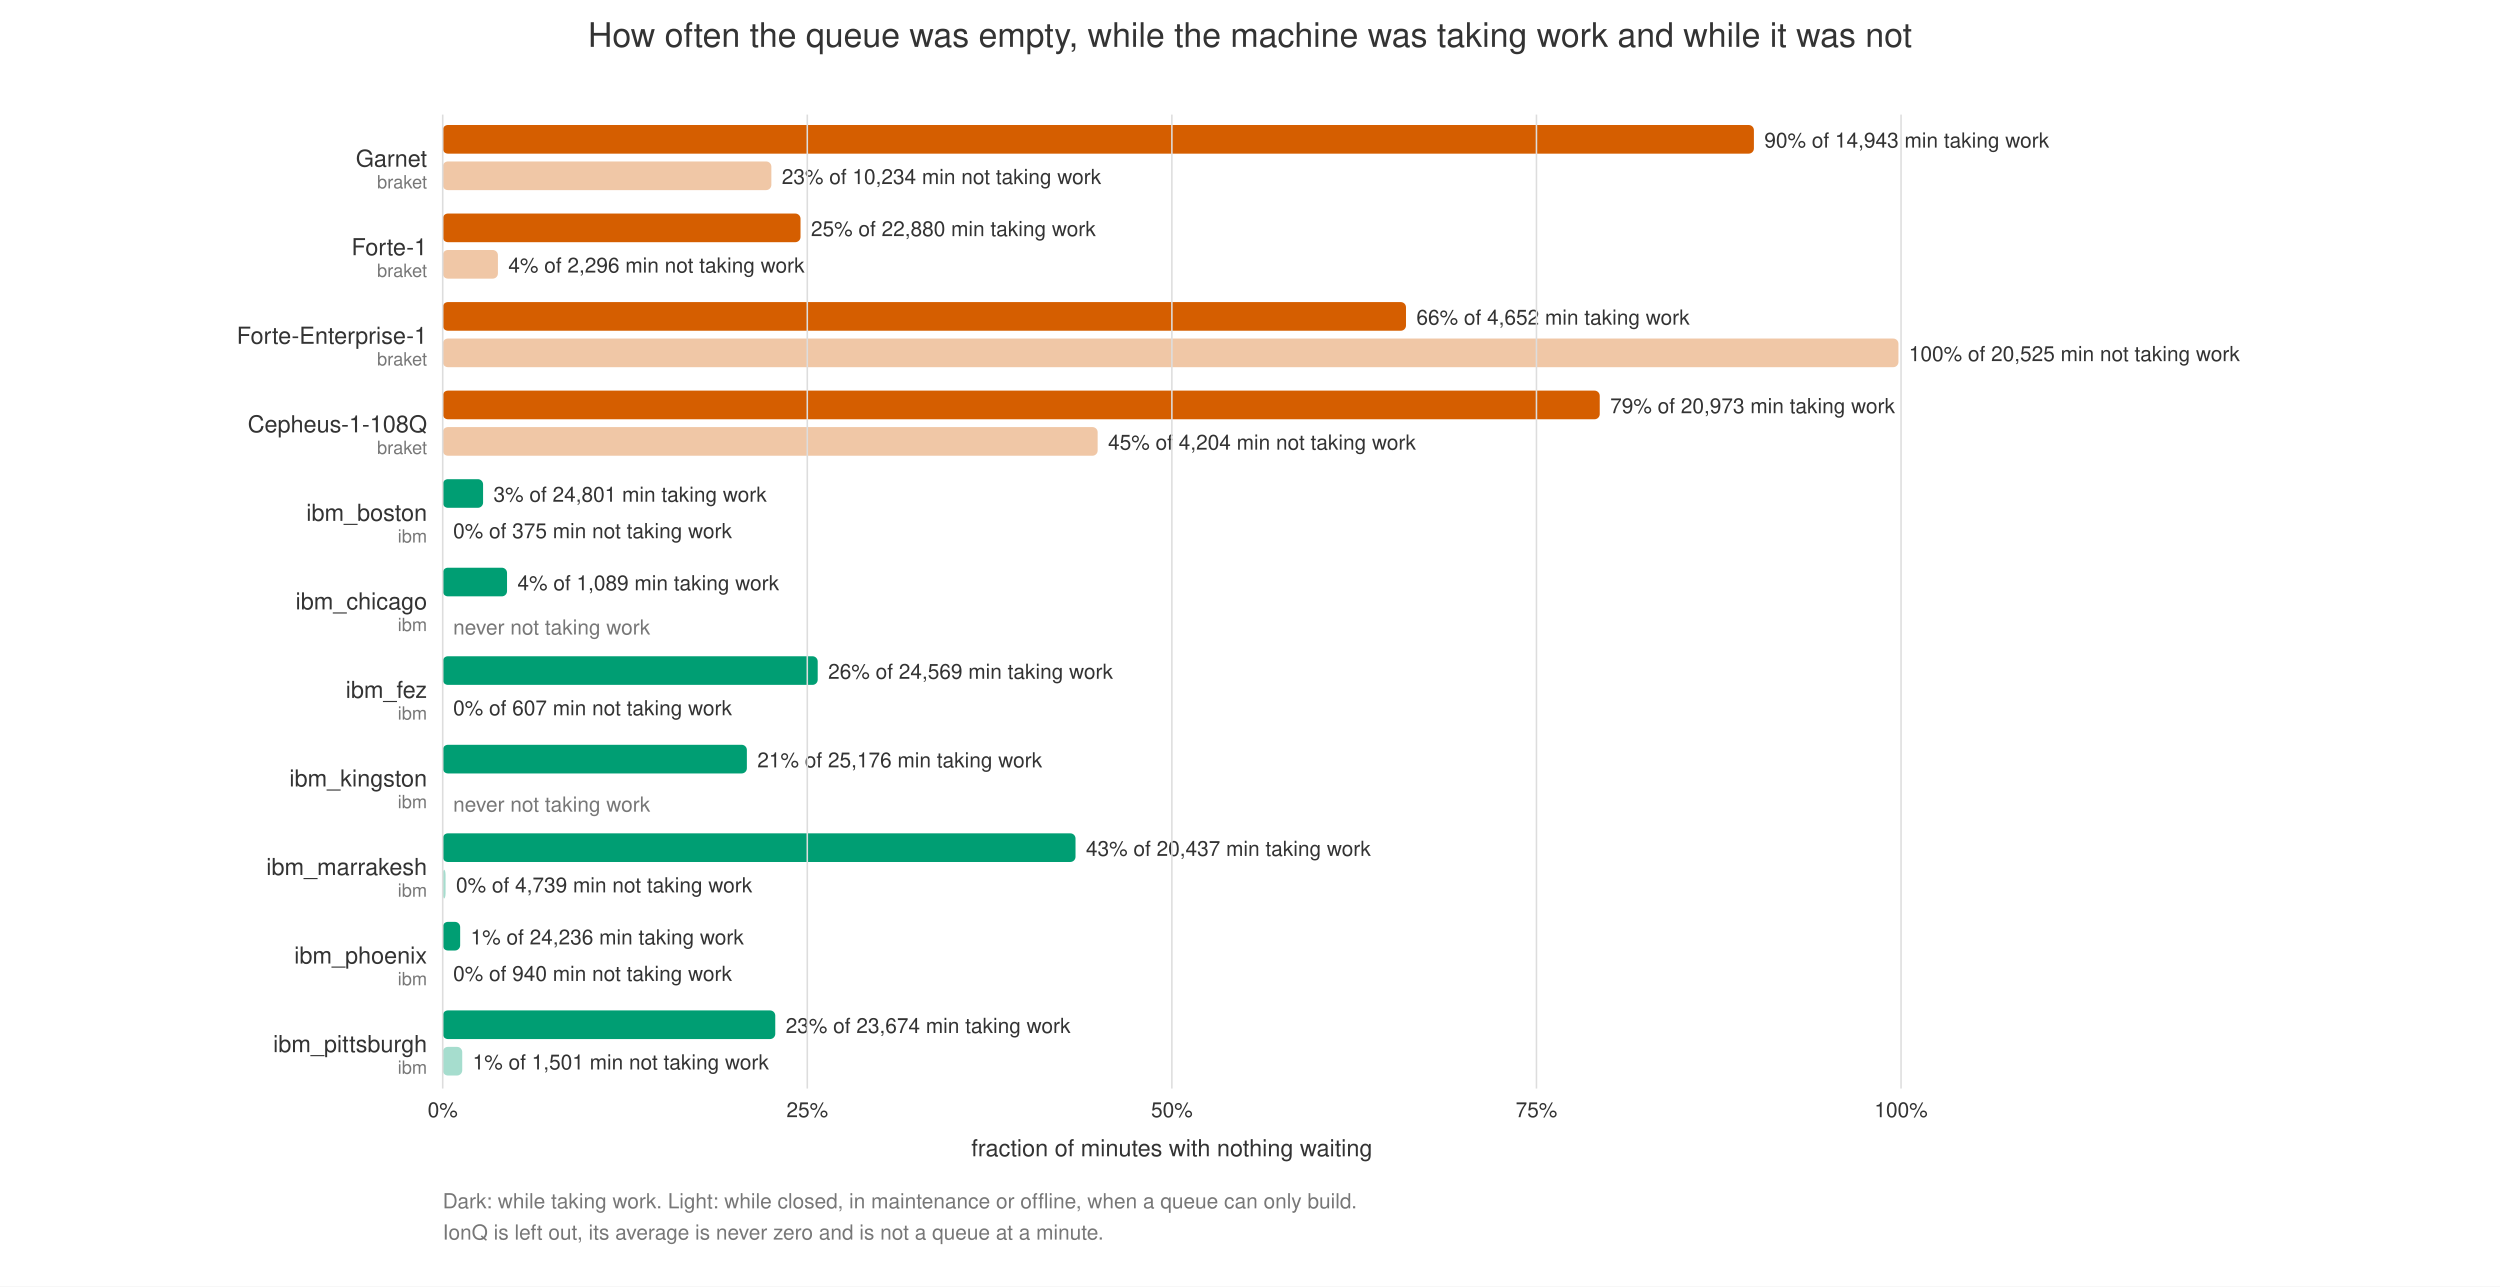
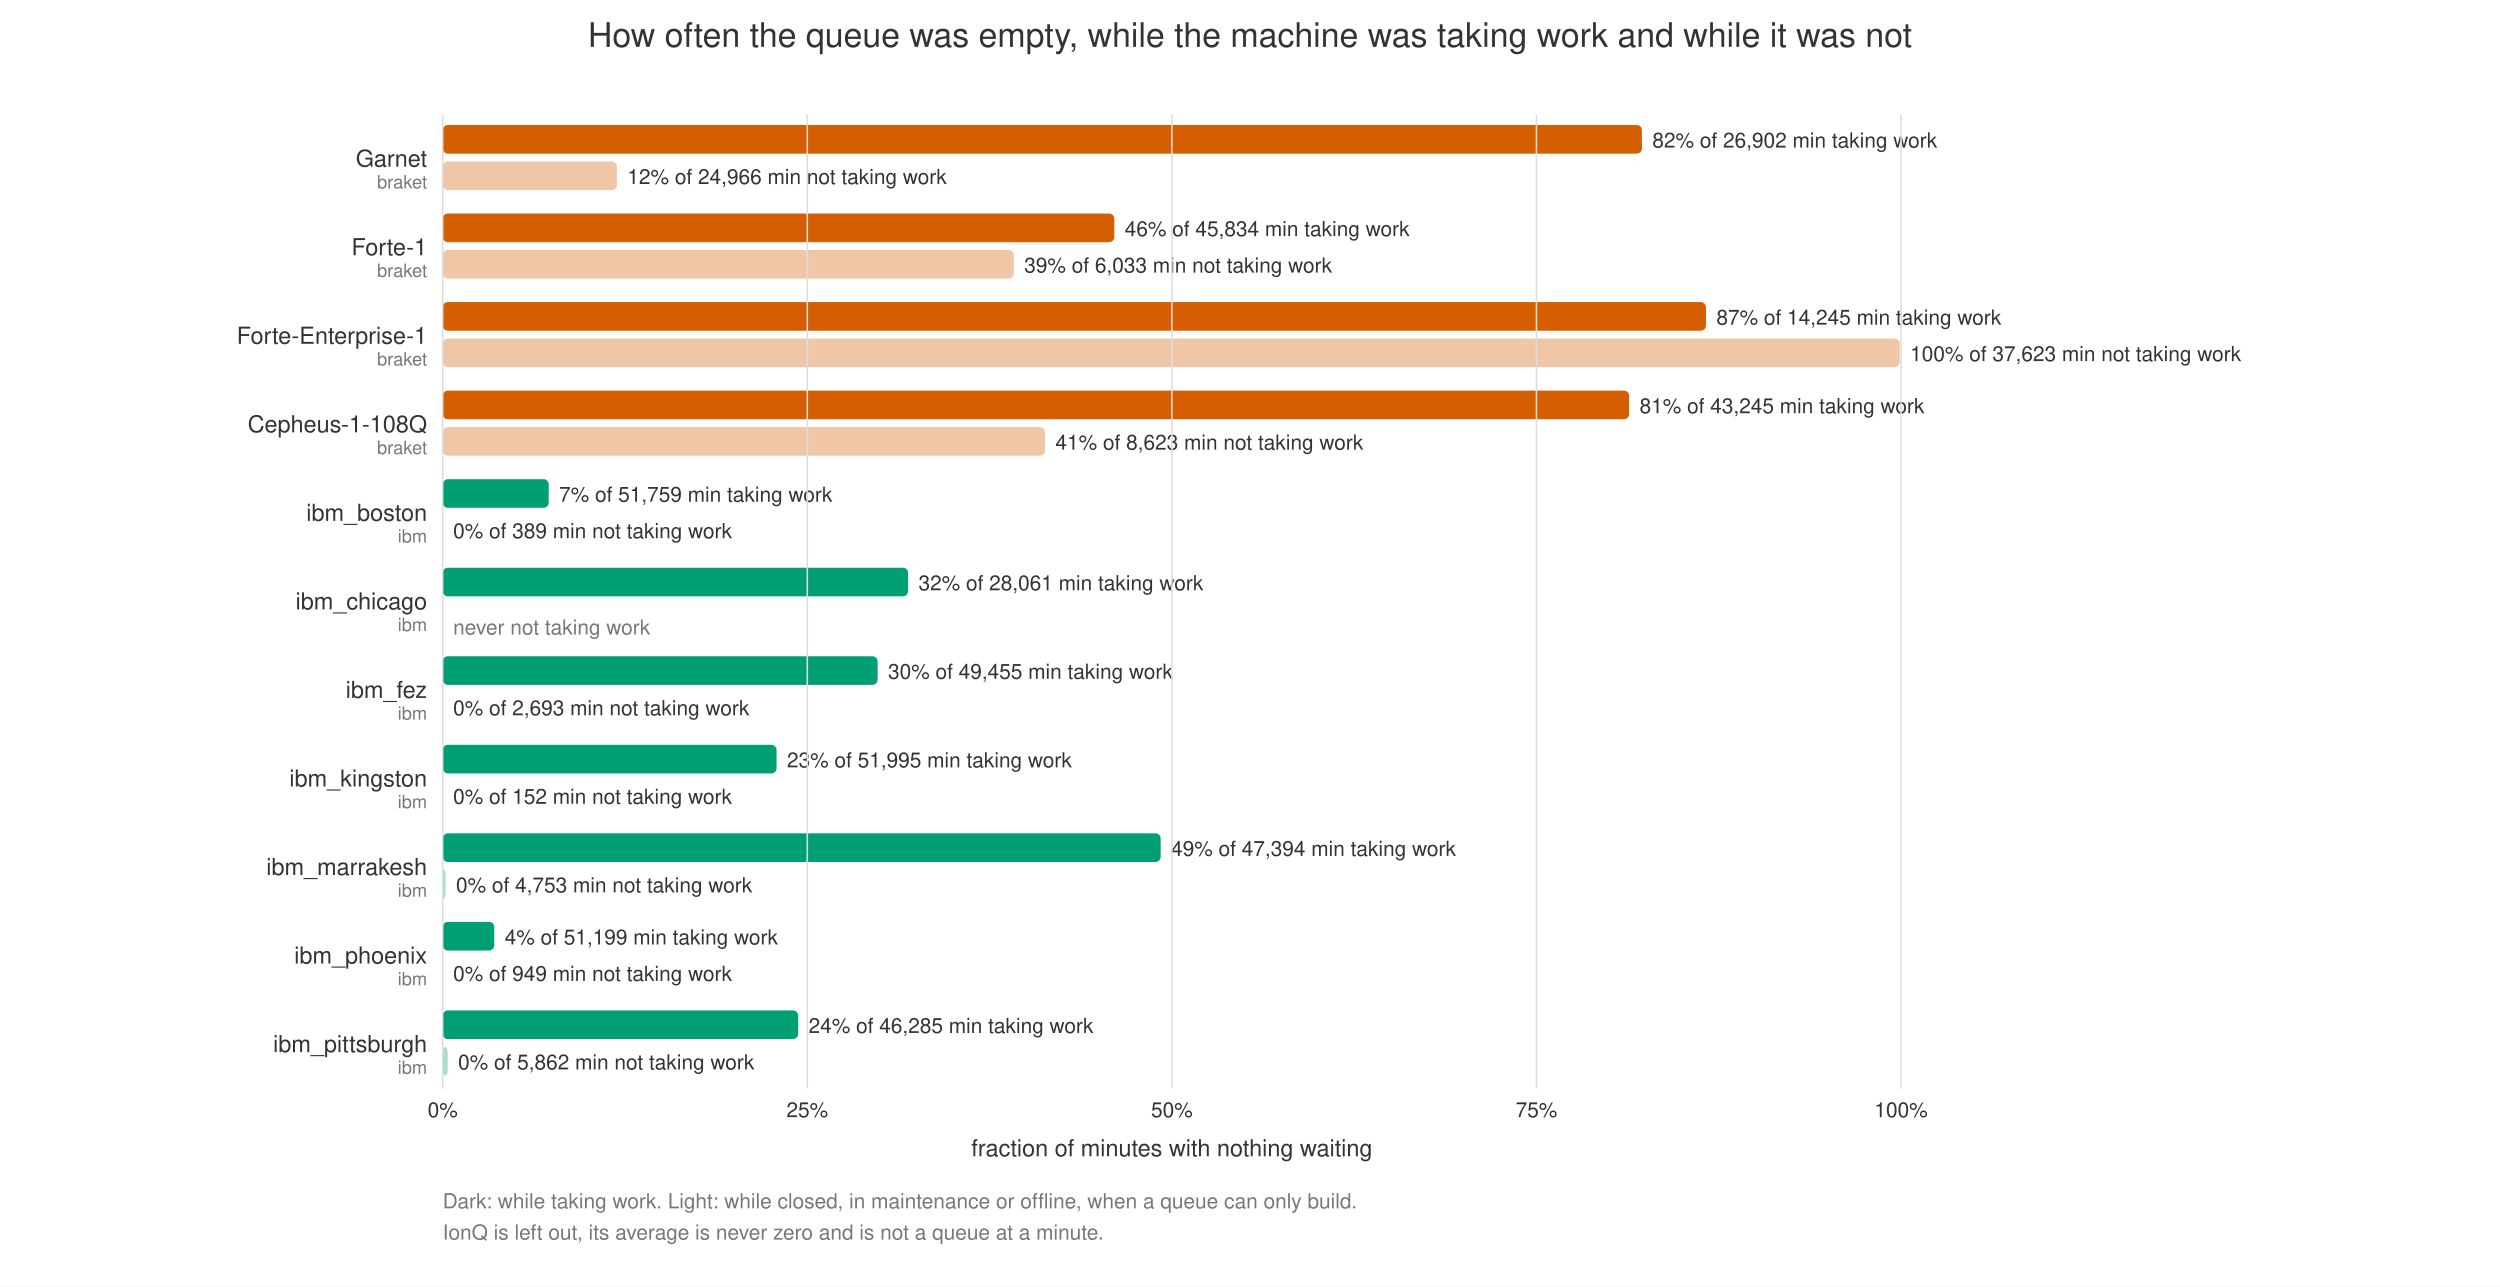
<svg xmlns="http://www.w3.org/2000/svg" width="960" height="494" viewBox="0 0 960 494">
  <rect width="100%" height="100%" fill="white" />
  <text x="480.0" y="18.0" font-family="Helvetica,Arial,sans-serif" font-size="13" text-anchor="middle" fill="#333333" font-weight="normal" dominant-baseline="auto">How often the queue was empty, while the machine was taking work and while it was not</text>
-   <rect x="170.0" y="48.0" width="503.5" height="11.0" fill="#D55E00" stroke="none" fill-opacity="1.0" rx="2" />
-   <text x="677.5" y="54.0" font-family="Helvetica,Arial,sans-serif" font-size="8" text-anchor="start" fill="#333333" font-weight="normal" dominant-baseline="middle">90% of 14,943 min taking work</text>
-   <rect x="170.0" y="62.0" width="126.2" height="11.0" fill="#D55E00" stroke="none" fill-opacity="0.35" rx="2" />
-   <text x="300.2" y="68.0" font-family="Helvetica,Arial,sans-serif" font-size="8" text-anchor="start" fill="#333333" font-weight="normal" dominant-baseline="middle">23% of 10,234 min not taking work</text>
+   <rect x="170.0" y="48.0" width="460.5" height="11.0" fill="#D55E00" stroke="none" fill-opacity="1.0" rx="2" />
+   <text x="634.5" y="54.0" font-family="Helvetica,Arial,sans-serif" font-size="8" text-anchor="start" fill="#333333" font-weight="normal" dominant-baseline="middle">82% of 26,902 min taking work</text>
+   <rect x="170.0" y="62.0" width="66.9" height="11.0" fill="#D55E00" stroke="none" fill-opacity="0.35" rx="2" />
+   <text x="240.9" y="68.0" font-family="Helvetica,Arial,sans-serif" font-size="8" text-anchor="start" fill="#333333" font-weight="normal" dominant-baseline="middle">12% of 24,966 min not taking work</text>
  <text x="164.0" y="61.0" font-family="Helvetica,Arial,sans-serif" font-size="9" text-anchor="end" fill="#333333" font-weight="normal" dominant-baseline="middle">Garnet</text>
  <text x="164.0" y="70.0" font-family="Helvetica,Arial,sans-serif" font-size="7" text-anchor="end" fill="#777777" font-weight="normal" dominant-baseline="middle">braket</text>
-   <rect x="170.0" y="82.0" width="137.4" height="11.0" fill="#D55E00" stroke="none" fill-opacity="1.0" rx="2" />
-   <text x="311.4" y="88.0" font-family="Helvetica,Arial,sans-serif" font-size="8" text-anchor="start" fill="#333333" font-weight="normal" dominant-baseline="middle">25% of 22,880 min taking work</text>
-   <rect x="170.0" y="96.0" width="21.2" height="11.0" fill="#D55E00" stroke="none" fill-opacity="0.35" rx="2" />
-   <text x="195.2" y="102.0" font-family="Helvetica,Arial,sans-serif" font-size="8" text-anchor="start" fill="#333333" font-weight="normal" dominant-baseline="middle">4% of 2,296 min not taking work</text>
+   <rect x="170.0" y="82.0" width="257.9" height="11.0" fill="#D55E00" stroke="none" fill-opacity="1.0" rx="2" />
+   <text x="431.9" y="88.0" font-family="Helvetica,Arial,sans-serif" font-size="8" text-anchor="start" fill="#333333" font-weight="normal" dominant-baseline="middle">46% of 45,834 min taking work</text>
+   <rect x="170.0" y="96.0" width="219.3" height="11.0" fill="#D55E00" stroke="none" fill-opacity="0.35" rx="2" />
+   <text x="393.3" y="102.0" font-family="Helvetica,Arial,sans-serif" font-size="8" text-anchor="start" fill="#333333" font-weight="normal" dominant-baseline="middle">39% of 6,033 min not taking work</text>
  <text x="164.0" y="95.0" font-family="Helvetica,Arial,sans-serif" font-size="9" text-anchor="end" fill="#333333" font-weight="normal" dominant-baseline="middle">Forte-1</text>
  <text x="164.0" y="104.0" font-family="Helvetica,Arial,sans-serif" font-size="7" text-anchor="end" fill="#777777" font-weight="normal" dominant-baseline="middle">braket</text>
-   <rect x="170.0" y="116.0" width="369.9" height="11.0" fill="#D55E00" stroke="none" fill-opacity="1.0" rx="2" />
-   <text x="543.9" y="122.0" font-family="Helvetica,Arial,sans-serif" font-size="8" text-anchor="start" fill="#333333" font-weight="normal" dominant-baseline="middle">66% of 4,652 min taking work</text>
-   <rect x="170.0" y="130.0" width="559.0" height="11.0" fill="#D55E00" stroke="none" fill-opacity="0.35" rx="2" />
-   <text x="733.0" y="136.0" font-family="Helvetica,Arial,sans-serif" font-size="8" text-anchor="start" fill="#333333" font-weight="normal" dominant-baseline="middle">100% of 20,525 min not taking work</text>
+   <rect x="170.0" y="116.0" width="485.1" height="11.0" fill="#D55E00" stroke="none" fill-opacity="1.0" rx="2" />
+   <text x="659.1" y="122.0" font-family="Helvetica,Arial,sans-serif" font-size="8" text-anchor="start" fill="#333333" font-weight="normal" dominant-baseline="middle">87% of 14,245 min taking work</text>
+   <rect x="170.0" y="130.0" width="559.5" height="11.0" fill="#D55E00" stroke="none" fill-opacity="0.35" rx="2" />
+   <text x="733.5" y="136.0" font-family="Helvetica,Arial,sans-serif" font-size="8" text-anchor="start" fill="#333333" font-weight="normal" dominant-baseline="middle">100% of 37,623 min not taking work</text>
  <text x="164.0" y="129.0" font-family="Helvetica,Arial,sans-serif" font-size="9" text-anchor="end" fill="#333333" font-weight="normal" dominant-baseline="middle">Forte-Enterprise-1</text>
  <text x="164.0" y="138.0" font-family="Helvetica,Arial,sans-serif" font-size="7" text-anchor="end" fill="#777777" font-weight="normal" dominant-baseline="middle">braket</text>
-   <rect x="170.0" y="150.0" width="444.3" height="11.0" fill="#D55E00" stroke="none" fill-opacity="1.0" rx="2" />
-   <text x="618.3" y="156.0" font-family="Helvetica,Arial,sans-serif" font-size="8" text-anchor="start" fill="#333333" font-weight="normal" dominant-baseline="middle">79% of 20,973 min taking work</text>
-   <rect x="170.0" y="164.0" width="251.5" height="11.0" fill="#D55E00" stroke="none" fill-opacity="0.35" rx="2" />
-   <text x="425.5" y="170.0" font-family="Helvetica,Arial,sans-serif" font-size="8" text-anchor="start" fill="#333333" font-weight="normal" dominant-baseline="middle">45% of 4,204 min not taking work</text>
+   <rect x="170.0" y="150.0" width="455.6" height="11.0" fill="#D55E00" stroke="none" fill-opacity="1.0" rx="2" />
+   <text x="629.6" y="156.0" font-family="Helvetica,Arial,sans-serif" font-size="8" text-anchor="start" fill="#333333" font-weight="normal" dominant-baseline="middle">81% of 43,245 min taking work</text>
+   <rect x="170.0" y="164.0" width="231.3" height="11.0" fill="#D55E00" stroke="none" fill-opacity="0.35" rx="2" />
+   <text x="405.3" y="170.0" font-family="Helvetica,Arial,sans-serif" font-size="8" text-anchor="start" fill="#333333" font-weight="normal" dominant-baseline="middle">41% of 8,623 min not taking work</text>
  <text x="164.0" y="163.0" font-family="Helvetica,Arial,sans-serif" font-size="9" text-anchor="end" fill="#333333" font-weight="normal" dominant-baseline="middle">Cepheus-1-108Q</text>
  <text x="164.0" y="172.0" font-family="Helvetica,Arial,sans-serif" font-size="7" text-anchor="end" fill="#777777" font-weight="normal" dominant-baseline="middle">braket</text>
-   <rect x="170.0" y="184.0" width="15.5" height="11.0" fill="#009E73" stroke="none" fill-opacity="1.0" rx="2" />
-   <text x="189.5" y="190.0" font-family="Helvetica,Arial,sans-serif" font-size="8" text-anchor="start" fill="#333333" font-weight="normal" dominant-baseline="middle">3% of 24,801 min taking work</text>
+   <rect x="170.0" y="184.0" width="40.7" height="11.0" fill="#009E73" stroke="none" fill-opacity="1.0" rx="2" />
+   <text x="214.7" y="190.0" font-family="Helvetica,Arial,sans-serif" font-size="8" text-anchor="start" fill="#333333" font-weight="normal" dominant-baseline="middle">7% of 51,759 min taking work</text>
  <rect x="170.0" y="198.0" width="0.0" height="11.0" fill="#009E73" stroke="none" fill-opacity="0.35" rx="2" />
-   <text x="174.0" y="204.0" font-family="Helvetica,Arial,sans-serif" font-size="8" text-anchor="start" fill="#333333" font-weight="normal" dominant-baseline="middle">0% of 375 min not taking work</text>
+   <text x="174.0" y="204.0" font-family="Helvetica,Arial,sans-serif" font-size="8" text-anchor="start" fill="#333333" font-weight="normal" dominant-baseline="middle">0% of 389 min not taking work</text>
  <text x="164.0" y="197.0" font-family="Helvetica,Arial,sans-serif" font-size="9" text-anchor="end" fill="#333333" font-weight="normal" dominant-baseline="middle">ibm_boston</text>
  <text x="164.0" y="206.0" font-family="Helvetica,Arial,sans-serif" font-size="7" text-anchor="end" fill="#777777" font-weight="normal" dominant-baseline="middle">ibm</text>
-   <rect x="170.0" y="218.0" width="24.7" height="11.0" fill="#009E73" stroke="none" fill-opacity="1.0" rx="2" />
-   <text x="198.7" y="224.0" font-family="Helvetica,Arial,sans-serif" font-size="8" text-anchor="start" fill="#333333" font-weight="normal" dominant-baseline="middle">4% of 1,089 min taking work</text>
+   <rect x="170.0" y="218.0" width="178.7" height="11.0" fill="#009E73" stroke="none" fill-opacity="1.0" rx="2" />
+   <text x="352.7" y="224.0" font-family="Helvetica,Arial,sans-serif" font-size="8" text-anchor="start" fill="#333333" font-weight="normal" dominant-baseline="middle">32% of 28,061 min taking work</text>
  <text x="174.0" y="241.0" font-family="Helvetica,Arial,sans-serif" font-size="8" text-anchor="start" fill="#777777" font-weight="normal" dominant-baseline="middle">never not taking work</text>
  <text x="164.0" y="231.0" font-family="Helvetica,Arial,sans-serif" font-size="9" text-anchor="end" fill="#333333" font-weight="normal" dominant-baseline="middle">ibm_chicago</text>
  <text x="164.0" y="240.0" font-family="Helvetica,Arial,sans-serif" font-size="7" text-anchor="end" fill="#777777" font-weight="normal" dominant-baseline="middle">ibm</text>
-   <rect x="170.0" y="252.0" width="144.0" height="11.0" fill="#009E73" stroke="none" fill-opacity="1.0" rx="2" />
-   <text x="318.0" y="258.0" font-family="Helvetica,Arial,sans-serif" font-size="8" text-anchor="start" fill="#333333" font-weight="normal" dominant-baseline="middle">26% of 24,569 min taking work</text>
+   <rect x="170.0" y="252.0" width="167.0" height="11.0" fill="#009E73" stroke="none" fill-opacity="1.0" rx="2" />
+   <text x="341.0" y="258.0" font-family="Helvetica,Arial,sans-serif" font-size="8" text-anchor="start" fill="#333333" font-weight="normal" dominant-baseline="middle">30% of 49,455 min taking work</text>
  <rect x="170.0" y="266.0" width="0.0" height="11.0" fill="#009E73" stroke="none" fill-opacity="0.35" rx="2" />
-   <text x="174.0" y="272.0" font-family="Helvetica,Arial,sans-serif" font-size="8" text-anchor="start" fill="#333333" font-weight="normal" dominant-baseline="middle">0% of 607 min not taking work</text>
+   <text x="174.0" y="272.0" font-family="Helvetica,Arial,sans-serif" font-size="8" text-anchor="start" fill="#333333" font-weight="normal" dominant-baseline="middle">0% of 2,693 min not taking work</text>
  <text x="164.0" y="265.0" font-family="Helvetica,Arial,sans-serif" font-size="9" text-anchor="end" fill="#333333" font-weight="normal" dominant-baseline="middle">ibm_fez</text>
  <text x="164.0" y="274.0" font-family="Helvetica,Arial,sans-serif" font-size="7" text-anchor="end" fill="#777777" font-weight="normal" dominant-baseline="middle">ibm</text>
-   <rect x="170.0" y="286.0" width="116.8" height="11.0" fill="#009E73" stroke="none" fill-opacity="1.0" rx="2" />
-   <text x="290.8" y="292.0" font-family="Helvetica,Arial,sans-serif" font-size="8" text-anchor="start" fill="#333333" font-weight="normal" dominant-baseline="middle">21% of 25,176 min taking work</text>
-   <text x="174.0" y="309.0" font-family="Helvetica,Arial,sans-serif" font-size="8" text-anchor="start" fill="#777777" font-weight="normal" dominant-baseline="middle">never not taking work</text>
+   <rect x="170.0" y="286.0" width="128.2" height="11.0" fill="#009E73" stroke="none" fill-opacity="1.0" rx="2" />
+   <text x="302.2" y="292.0" font-family="Helvetica,Arial,sans-serif" font-size="8" text-anchor="start" fill="#333333" font-weight="normal" dominant-baseline="middle">23% of 51,995 min taking work</text>
+   <rect x="170.0" y="300.0" width="0.0" height="11.0" fill="#009E73" stroke="none" fill-opacity="0.35" rx="2" />
+   <text x="174.0" y="306.0" font-family="Helvetica,Arial,sans-serif" font-size="8" text-anchor="start" fill="#333333" font-weight="normal" dominant-baseline="middle">0% of 152 min not taking work</text>
  <text x="164.0" y="299.0" font-family="Helvetica,Arial,sans-serif" font-size="9" text-anchor="end" fill="#333333" font-weight="normal" dominant-baseline="middle">ibm_kingston</text>
  <text x="164.0" y="308.0" font-family="Helvetica,Arial,sans-serif" font-size="7" text-anchor="end" fill="#777777" font-weight="normal" dominant-baseline="middle">ibm</text>
-   <rect x="170.0" y="320.0" width="243.0" height="11.0" fill="#009E73" stroke="none" fill-opacity="1.0" rx="2" />
-   <text x="417.0" y="326.0" font-family="Helvetica,Arial,sans-serif" font-size="8" text-anchor="start" fill="#333333" font-weight="normal" dominant-baseline="middle">43% of 20,437 min taking work</text>
+   <rect x="170.0" y="320.0" width="275.7" height="11.0" fill="#009E73" stroke="none" fill-opacity="1.0" rx="2" />
+   <text x="449.7" y="326.0" font-family="Helvetica,Arial,sans-serif" font-size="8" text-anchor="start" fill="#333333" font-weight="normal" dominant-baseline="middle">49% of 47,394 min taking work</text>
  <rect x="170.0" y="334.0" width="1.1" height="11.0" fill="#009E73" stroke="none" fill-opacity="0.35" rx="2" />
-   <text x="175.1" y="340.0" font-family="Helvetica,Arial,sans-serif" font-size="8" text-anchor="start" fill="#333333" font-weight="normal" dominant-baseline="middle">0% of 4,739 min not taking work</text>
+   <text x="175.1" y="340.0" font-family="Helvetica,Arial,sans-serif" font-size="8" text-anchor="start" fill="#333333" font-weight="normal" dominant-baseline="middle">0% of 4,753 min not taking work</text>
  <text x="164.0" y="333.0" font-family="Helvetica,Arial,sans-serif" font-size="9" text-anchor="end" fill="#333333" font-weight="normal" dominant-baseline="middle">ibm_marrakesh</text>
  <text x="164.0" y="342.0" font-family="Helvetica,Arial,sans-serif" font-size="7" text-anchor="end" fill="#777777" font-weight="normal" dominant-baseline="middle">ibm</text>
-   <rect x="170.0" y="354.0" width="6.7" height="11.0" fill="#009E73" stroke="none" fill-opacity="1.0" rx="2" />
-   <text x="180.7" y="360.0" font-family="Helvetica,Arial,sans-serif" font-size="8" text-anchor="start" fill="#333333" font-weight="normal" dominant-baseline="middle">1% of 24,236 min taking work</text>
+   <rect x="170.0" y="354.0" width="19.8" height="11.0" fill="#009E73" stroke="none" fill-opacity="1.0" rx="2" />
+   <text x="193.8" y="360.0" font-family="Helvetica,Arial,sans-serif" font-size="8" text-anchor="start" fill="#333333" font-weight="normal" dominant-baseline="middle">4% of 51,199 min taking work</text>
  <rect x="170.0" y="368.0" width="0.0" height="11.0" fill="#009E73" stroke="none" fill-opacity="0.35" rx="2" />
-   <text x="174.0" y="374.0" font-family="Helvetica,Arial,sans-serif" font-size="8" text-anchor="start" fill="#333333" font-weight="normal" dominant-baseline="middle">0% of 940 min not taking work</text>
+   <text x="174.0" y="374.0" font-family="Helvetica,Arial,sans-serif" font-size="8" text-anchor="start" fill="#333333" font-weight="normal" dominant-baseline="middle">0% of 949 min not taking work</text>
  <text x="164.0" y="367.0" font-family="Helvetica,Arial,sans-serif" font-size="9" text-anchor="end" fill="#333333" font-weight="normal" dominant-baseline="middle">ibm_phoenix</text>
  <text x="164.0" y="376.0" font-family="Helvetica,Arial,sans-serif" font-size="7" text-anchor="end" fill="#777777" font-weight="normal" dominant-baseline="middle">ibm</text>
-   <rect x="170.0" y="388.0" width="127.7" height="11.0" fill="#009E73" stroke="none" fill-opacity="1.0" rx="2" />
-   <text x="301.7" y="394.0" font-family="Helvetica,Arial,sans-serif" font-size="8" text-anchor="start" fill="#333333" font-weight="normal" dominant-baseline="middle">23% of 23,674 min taking work</text>
-   <rect x="170.0" y="402.0" width="7.5" height="11.0" fill="#009E73" stroke="none" fill-opacity="0.35" rx="2" />
-   <text x="181.5" y="408.0" font-family="Helvetica,Arial,sans-serif" font-size="8" text-anchor="start" fill="#333333" font-weight="normal" dominant-baseline="middle">1% of 1,501 min not taking work</text>
+   <rect x="170.0" y="388.0" width="136.5" height="11.0" fill="#009E73" stroke="none" fill-opacity="1.0" rx="2" />
+   <text x="310.5" y="394.0" font-family="Helvetica,Arial,sans-serif" font-size="8" text-anchor="start" fill="#333333" font-weight="normal" dominant-baseline="middle">24% of 46,285 min taking work</text>
+   <rect x="170.0" y="402.0" width="1.9" height="11.0" fill="#009E73" stroke="none" fill-opacity="0.35" rx="2" />
+   <text x="175.9" y="408.0" font-family="Helvetica,Arial,sans-serif" font-size="8" text-anchor="start" fill="#333333" font-weight="normal" dominant-baseline="middle">0% of 5,862 min not taking work</text>
  <text x="164.0" y="401.0" font-family="Helvetica,Arial,sans-serif" font-size="9" text-anchor="end" fill="#333333" font-weight="normal" dominant-baseline="middle">ibm_pittsburgh</text>
  <text x="164.0" y="410.0" font-family="Helvetica,Arial,sans-serif" font-size="7" text-anchor="end" fill="#777777" font-weight="normal" dominant-baseline="middle">ibm</text>
  <line x1="170.0" y1="44.0" x2="170.0" y2="418.0" stroke="#DDDDDD" stroke-width="0.6" />
  <text x="170.0" y="429.0" font-family="Helvetica,Arial,sans-serif" font-size="8" text-anchor="middle" fill="#333333" font-weight="normal" dominant-baseline="auto">0%</text>
  <line x1="310.0" y1="44.0" x2="310.0" y2="418.0" stroke="#DDDDDD" stroke-width="0.6" />
  <text x="310.0" y="429.0" font-family="Helvetica,Arial,sans-serif" font-size="8" text-anchor="middle" fill="#333333" font-weight="normal" dominant-baseline="auto">25%</text>
  <line x1="450.0" y1="44.0" x2="450.0" y2="418.0" stroke="#DDDDDD" stroke-width="0.6" />
  <text x="450.0" y="429.0" font-family="Helvetica,Arial,sans-serif" font-size="8" text-anchor="middle" fill="#333333" font-weight="normal" dominant-baseline="auto">50%</text>
  <line x1="590.0" y1="44.0" x2="590.0" y2="418.0" stroke="#DDDDDD" stroke-width="0.6" />
  <text x="590.0" y="429.0" font-family="Helvetica,Arial,sans-serif" font-size="8" text-anchor="middle" fill="#333333" font-weight="normal" dominant-baseline="auto">75%</text>
  <line x1="730.0" y1="44.0" x2="730.0" y2="418.0" stroke="#DDDDDD" stroke-width="0.6" />
  <text x="730.0" y="429.0" font-family="Helvetica,Arial,sans-serif" font-size="8" text-anchor="middle" fill="#333333" font-weight="normal" dominant-baseline="auto">100%</text>
  <text x="450.0" y="444.0" font-family="Helvetica,Arial,sans-serif" font-size="9" text-anchor="middle" fill="#333333" font-weight="normal" dominant-baseline="auto">fraction of minutes with nothing waiting</text>
  <text x="170.0" y="464.0" font-family="Helvetica,Arial,sans-serif" font-size="8" text-anchor="start" fill="#777777" font-weight="normal" dominant-baseline="auto">Dark: while taking work. Light: while closed, in maintenance or offline, when a queue can only build.</text>
  <text x="170.0" y="476.0" font-family="Helvetica,Arial,sans-serif" font-size="8" text-anchor="start" fill="#777777" font-weight="normal" dominant-baseline="auto">IonQ is left out, its average is never zero and is not a queue at a minute.</text>
</svg>
